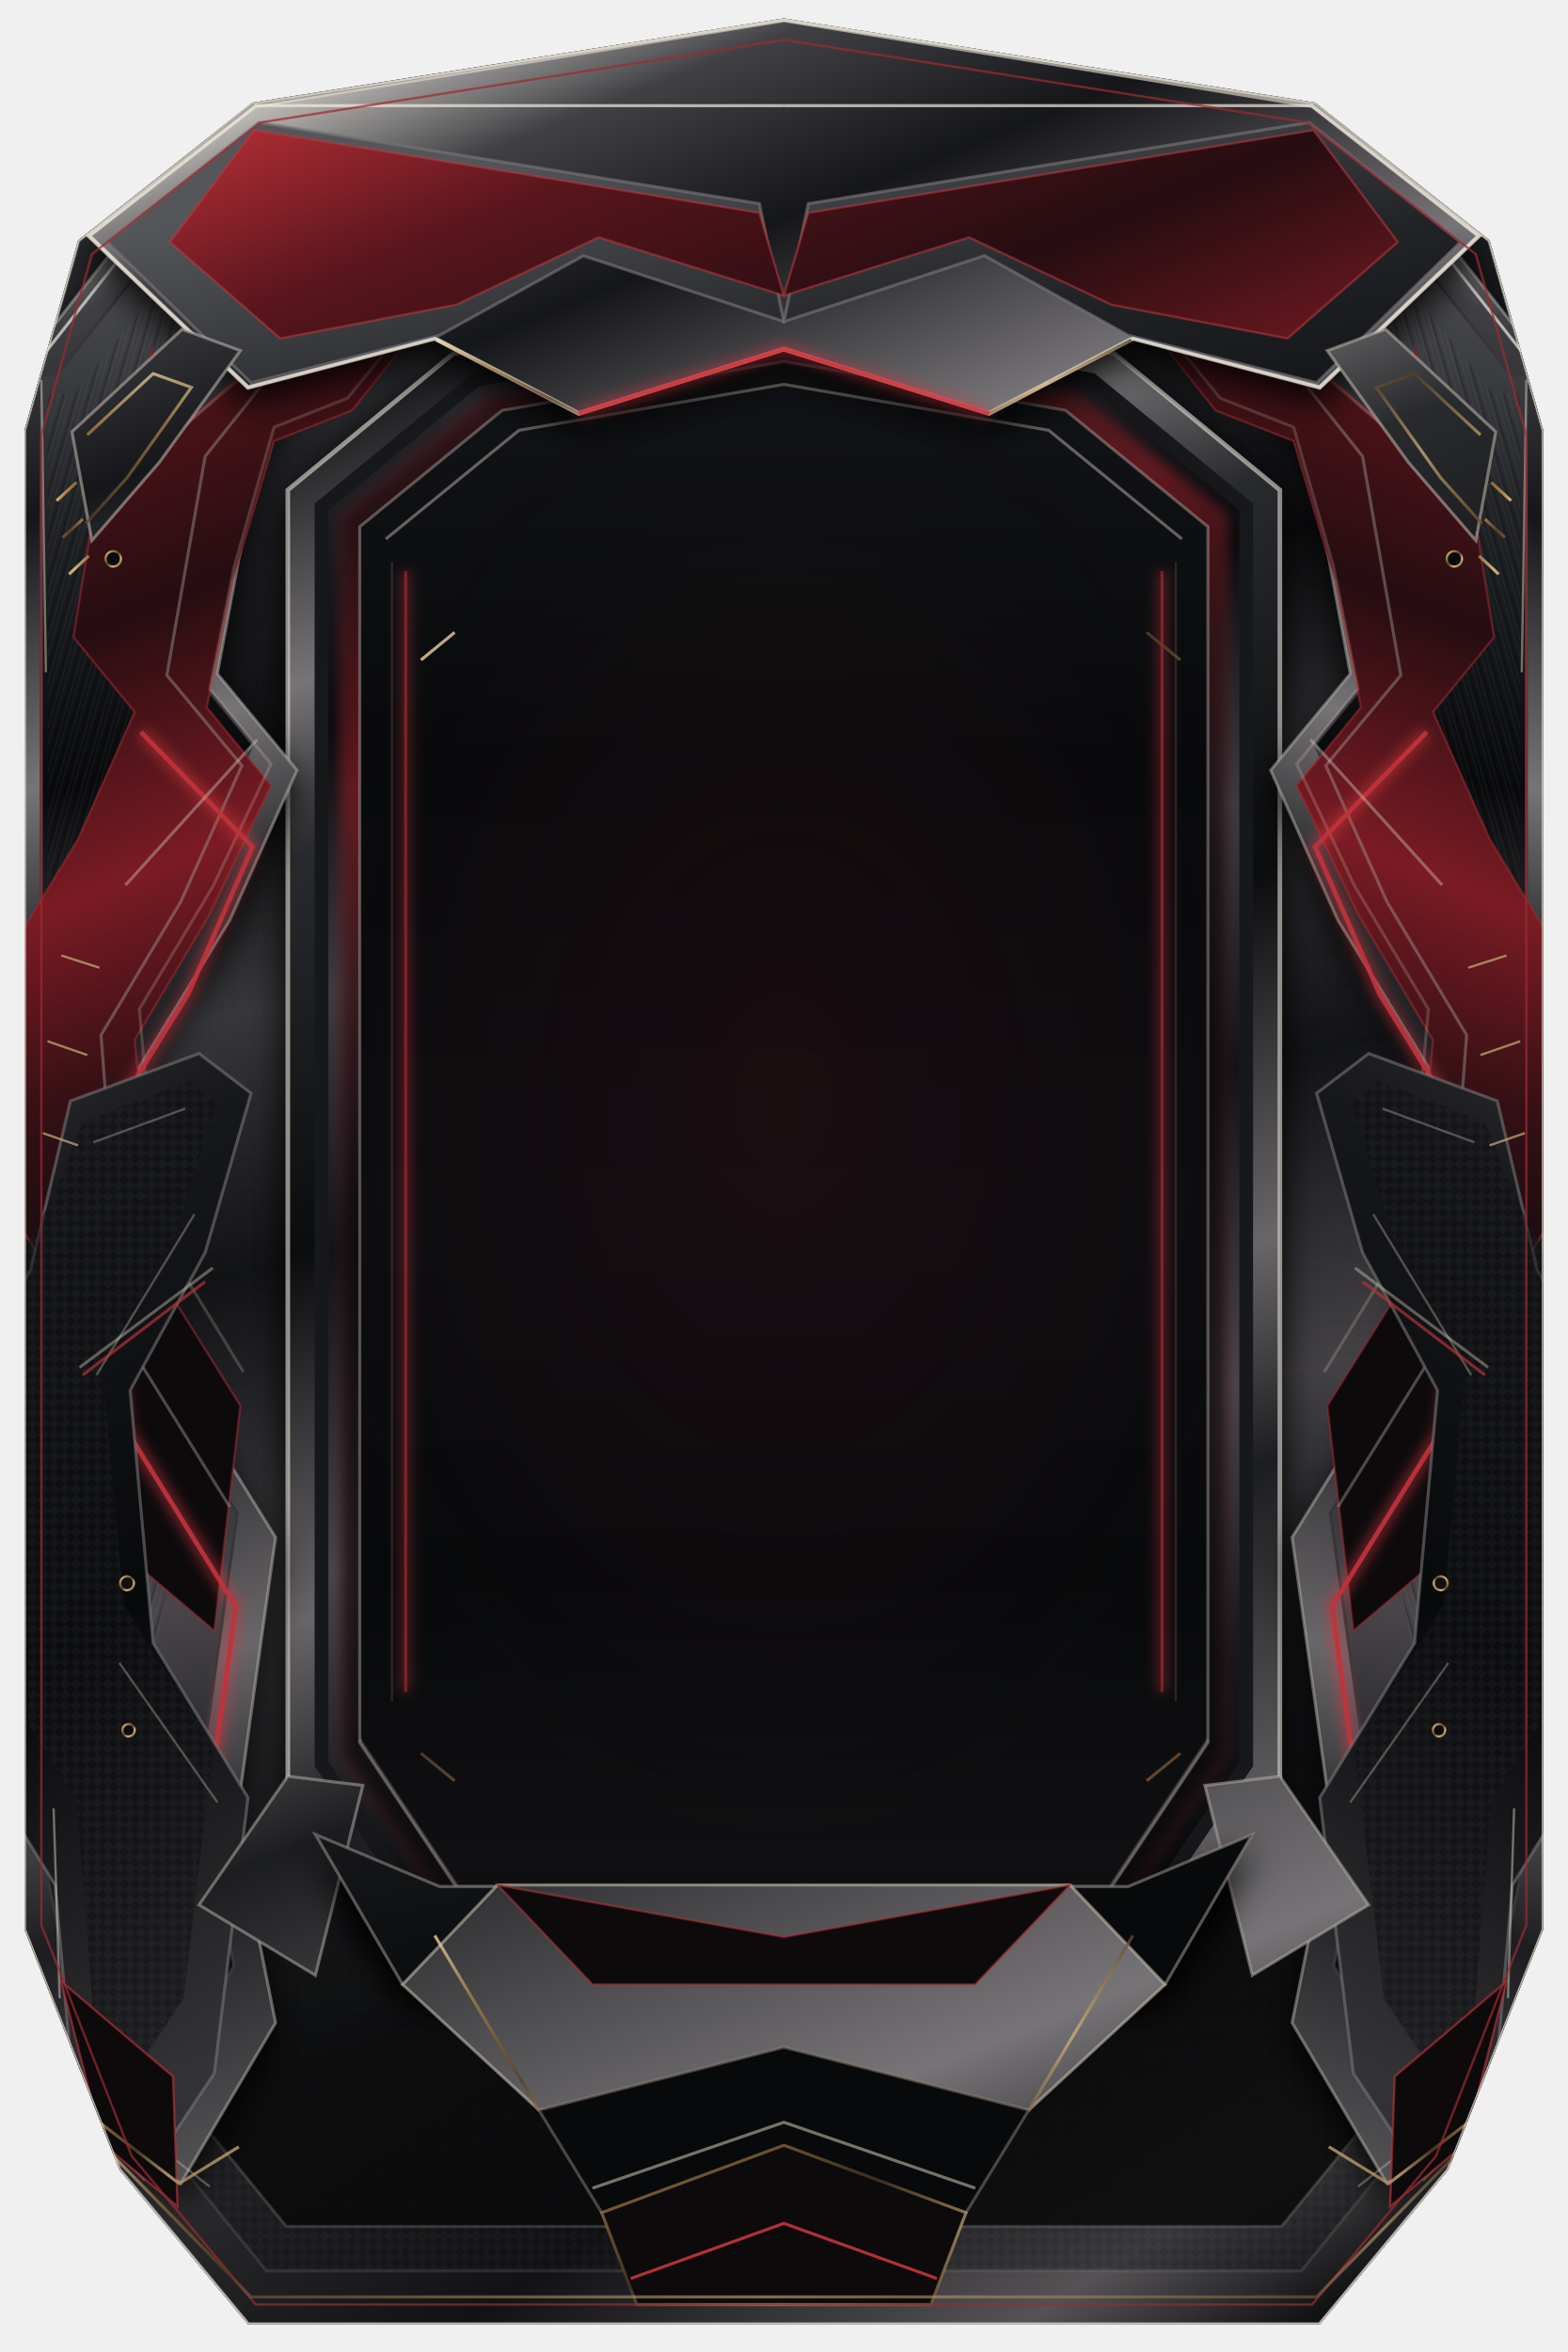
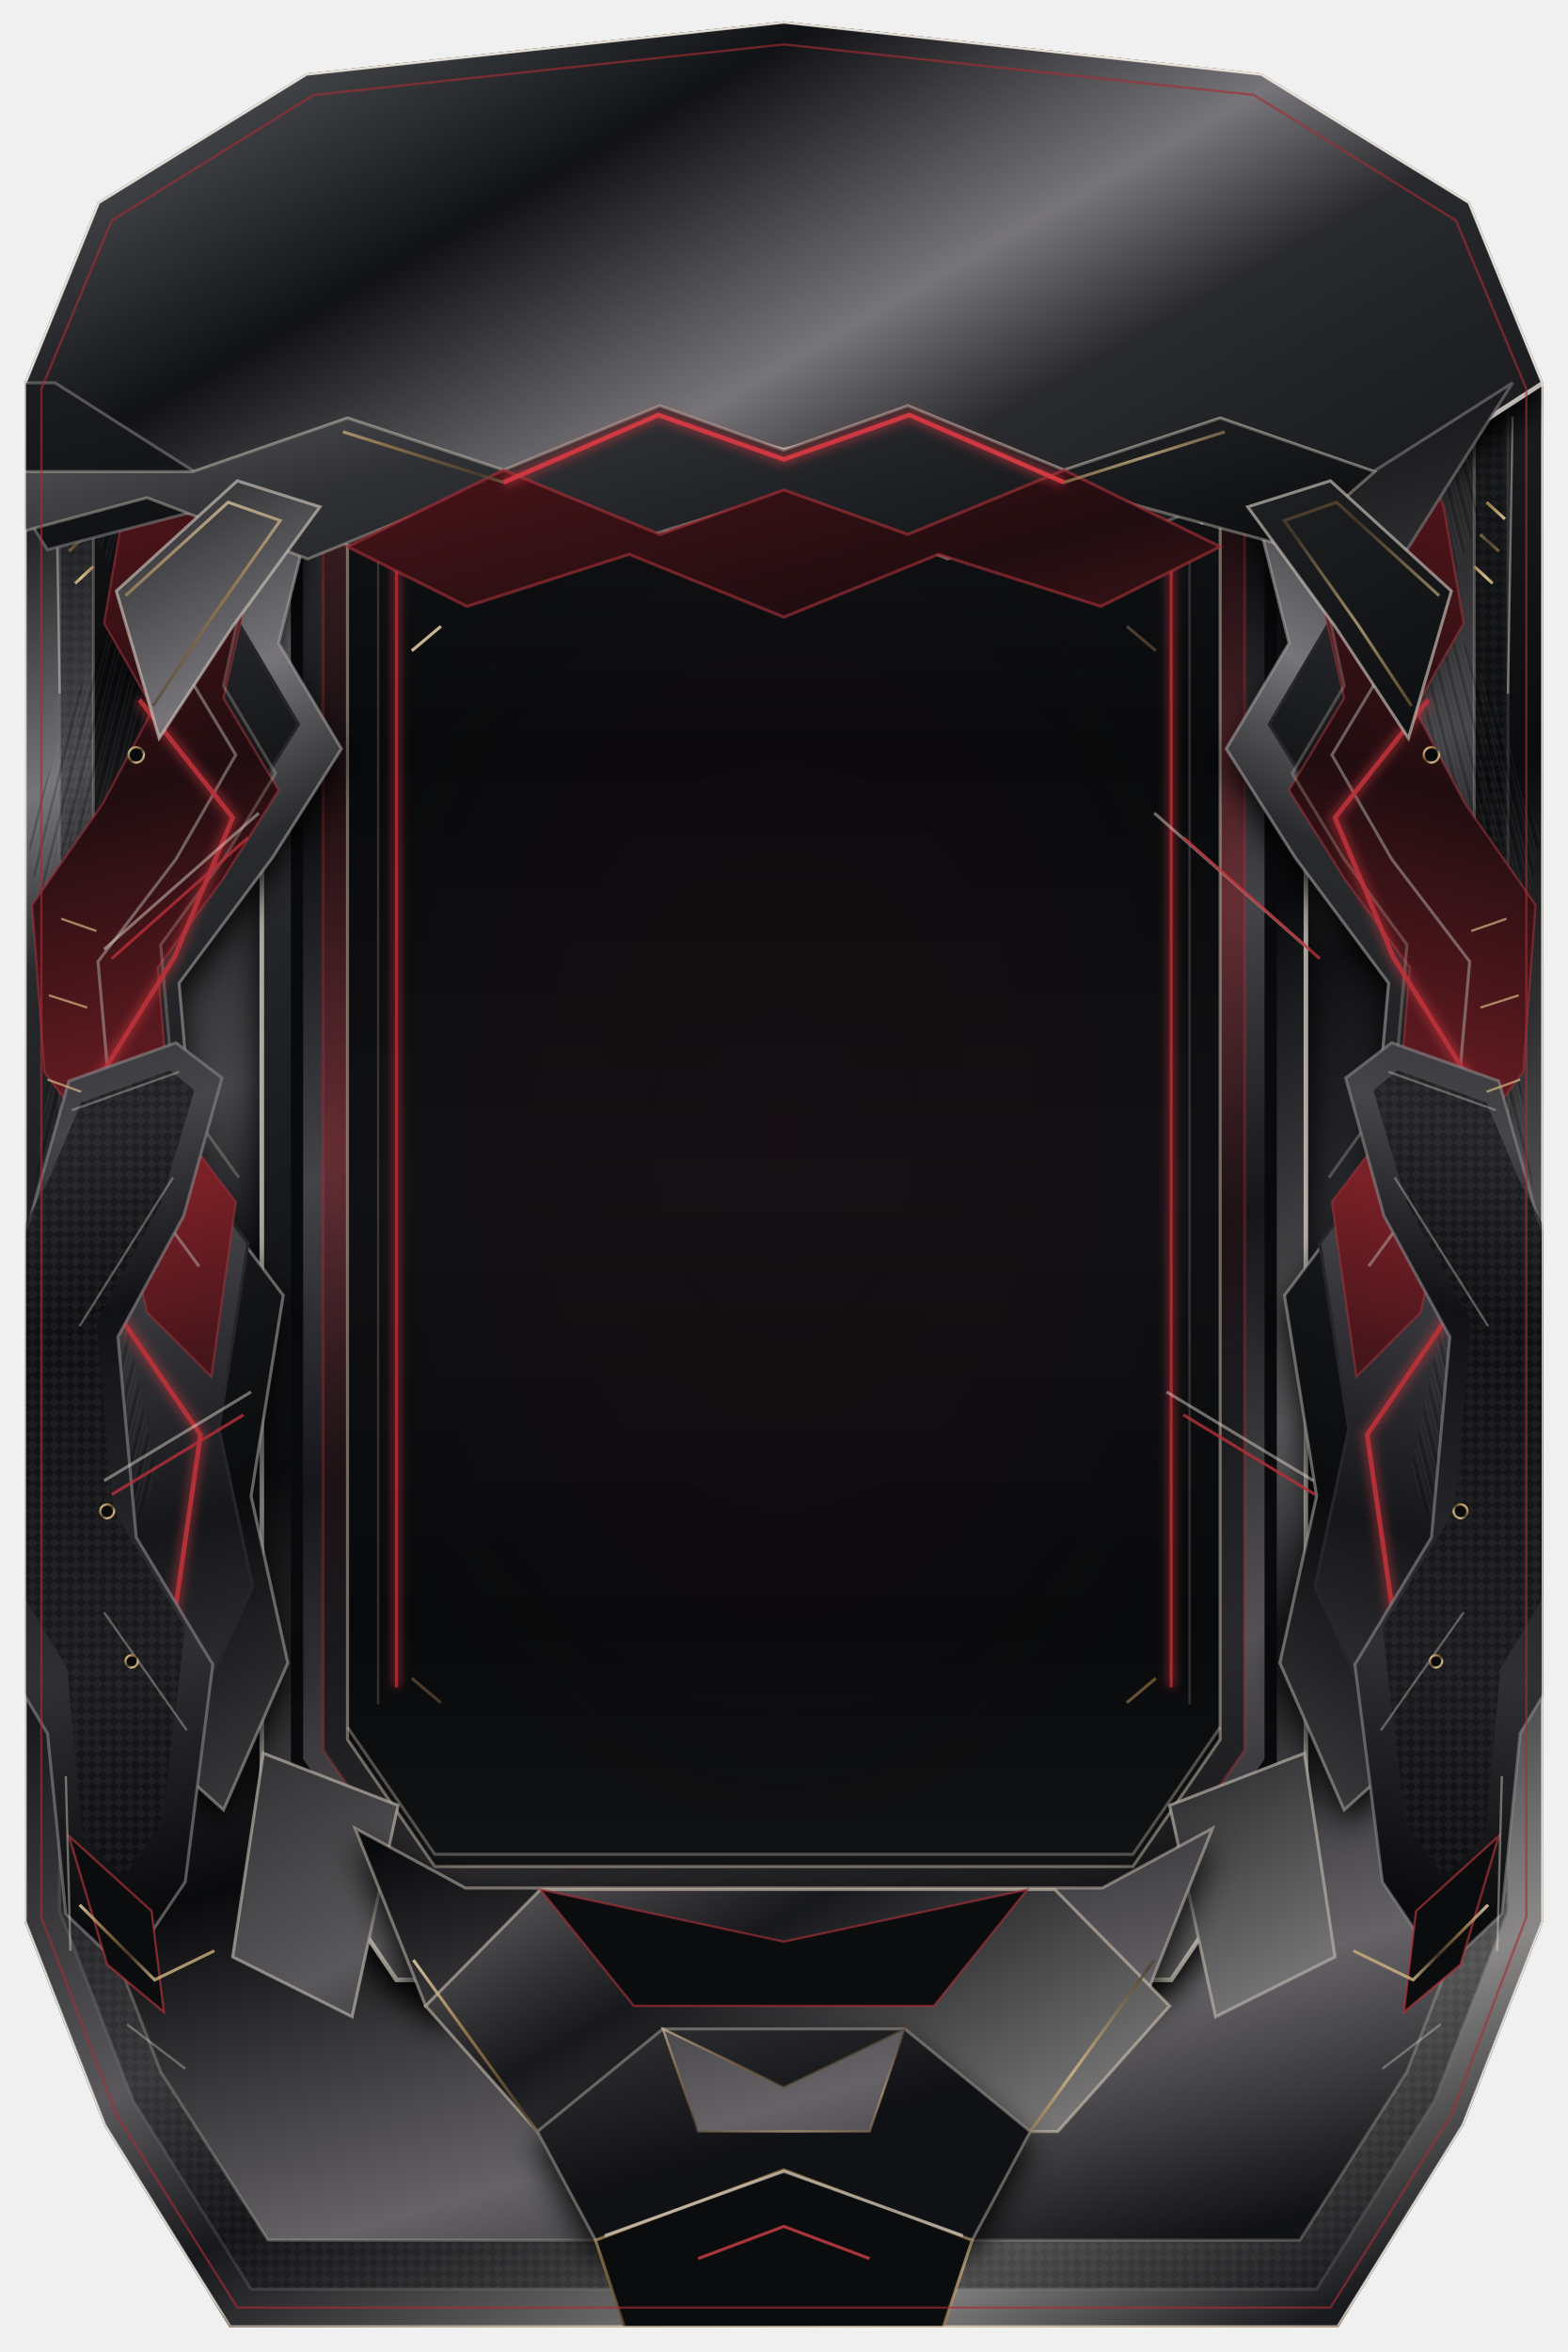
<svg xmlns="http://www.w3.org/2000/svg" width="1024" height="1536" viewBox="0 0 1024 1536" fill="none">
  <defs>
-     <linearGradient id="shell" x1="64" y1="68" x2="954" y2="1450" gradientUnits="userSpaceOnUse">
-       <stop stop-color="#707174" />
-       <stop offset=".045" stop-color="#292A2D" />
-       <stop offset=".12" stop-color="#101114" />
-       <stop offset=".22" stop-color="#454447" />
-       <stop offset=".36" stop-color="#17181B" />
-       <stop offset=".51" stop-color="#08090B" />
-       <stop offset=".68" stop-color="#343336" />
-       <stop offset=".82" stop-color="#111215" />
-       <stop offset=".94" stop-color="#555255" />
-       <stop offset="1" stop-color="#111214" />
+     <linearGradient id="outerSteel" x1="90" y1="40" x2="916" y2="1480" gradientUnits="userSpaceOnUse">
+       <stop stop-color="#D0CFCC" />
+       <stop offset=".035" stop-color="#424347" />
+       <stop offset=".12" stop-color="#111215" />
+       <stop offset=".23" stop-color="#777579" />
+       <stop offset=".29" stop-color="#292A2D" />
+       <stop offset=".51" stop-color="#0A0B0D" />
+       <stop offset=".69" stop-color="#5A585B" />
+       <stop offset=".76" stop-color="#17181B" />
+       <stop offset=".91" stop-color="#8B8988" />
+       <stop offset="1" stop-color="#1A1B1E" />
    </linearGradient>
-     <linearGradient id="chrome" x1="180" y1="64" x2="734" y2="1461" gradientUnits="userSpaceOnUse">
-       <stop stop-color="#C0BDB8" />
-       <stop offset=".055" stop-color="#414145" />
-       <stop offset=".13" stop-color="#151619" />
-       <stop offset=".24" stop-color="#777477" />
-       <stop offset=".31" stop-color="#292A2D" />
-       <stop offset=".47" stop-color="#0B0C0E" />
-       <stop offset=".62" stop-color="#696669" />
-       <stop offset=".71" stop-color="#1C1D20" />
-       <stop offset=".9" stop-color="#777477" />
-       <stop offset="1" stop-color="#17181B" />
+     <linearGradient id="blackChrome" x1="286" y1="70" x2="698" y2="1490" gradientUnits="userSpaceOnUse">
+       <stop stop-color="#65656A" />
+       <stop offset=".06" stop-color="#1C1D20" />
+       <stop offset=".2" stop-color="#090A0C" />
+       <stop offset=".39" stop-color="#464549" />
+       <stop offset=".47" stop-color="#111215" />
+       <stop offset=".62" stop-color="#303034" />
+       <stop offset=".73" stop-color="#090A0C" />
+       <stop offset=".89" stop-color="#666367" />
+       <stop offset="1" stop-color="#111215" />
    </linearGradient>
-     <linearGradient id="titanium" x1="184" y1="130" x2="428" y2="1300" gradientUnits="userSpaceOnUse">
-       <stop stop-color="#55565A" />
-       <stop offset=".14" stop-color="#222327" />
-       <stop offset=".29" stop-color="#090A0C" />
-       <stop offset=".43" stop-color="#3D3C40" />
-       <stop offset=".57" stop-color="#111215" />
-       <stop offset=".74" stop-color="#49464A" />
-       <stop offset=".88" stop-color="#16171A" />
-       <stop offset="1" stop-color="#08090A" />
+     <linearGradient id="titanium" x1="146" y1="180" x2="504" y2="1400" gradientUnits="userSpaceOnUse">
+       <stop stop-color="#6B6B6D" />
+       <stop offset=".12" stop-color="#303135" />
+       <stop offset=".28" stop-color="#0E0F11" />
+       <stop offset=".46" stop-color="#444348" />
+       <stop offset=".61" stop-color="#151619" />
+       <stop offset=".82" stop-color="#555256" />
+       <stop offset="1" stop-color="#101114" />
    </linearGradient>
-     <linearGradient id="enamel" x1="134" y1="102" x2="382" y2="720" gradientUnits="userSpaceOnUse">
-       <stop stop-color="#A62A32" />
-       <stop offset=".16" stop-color="#58151C" />
-       <stop offset=".39" stop-color="#260D11" />
-       <stop offset=".63" stop-color="#7B1B23" />
-       <stop offset=".81" stop-color="#341014" />
-       <stop offset="1" stop-color="#0D0A0C" />
+     <linearGradient id="crimson" x1="165" y1="112" x2="412" y2="1026" gradientUnits="userSpaceOnUse">
+       <stop stop-color="#A82C35" />
+       <stop offset=".14" stop-color="#5B171D" />
+       <stop offset=".39" stop-color="#210D10" />
+       <stop offset=".66" stop-color="#7B2027" />
+       <stop offset=".84" stop-color="#2C1014" />
+       <stop offset="1" stop-color="#0B0C0E" />
    </linearGradient>
-     <linearGradient id="brass" x1="0" y1="0" x2="1" y2="1">
-       <stop stop-color="#F1D9A7" />
-       <stop offset=".2" stop-color="#A98149" />
-       <stop offset=".48" stop-color="#554027" />
-       <stop offset=".74" stop-color="#D0B27A" />
-       <stop offset="1" stop-color="#6C4C2D" />
+     <linearGradient id="champagne" x1="0" y1="0" x2="1" y2="1">
+       <stop stop-color="#F5E0B3" />
+       <stop offset=".25" stop-color="#A7834F" />
+       <stop offset=".52" stop-color="#51402D" />
+       <stop offset=".77" stop-color="#D7BD89" />
+       <stop offset="1" stop-color="#735633" />
    </linearGradient>
-     <linearGradient id="glass" x1="512" y1="286" x2="512" y2="1240" gradientUnits="userSpaceOnUse">
-       <stop stop-color="#101215" />
-       <stop offset=".22" stop-color="#08090B" />
-       <stop offset=".54" stop-color="#0C0D10" />
-       <stop offset=".78" stop-color="#08090B" />
-       <stop offset="1" stop-color="#111114" />
+     <linearGradient id="insetGlass" x1="512" y1="300" x2="512" y2="1250" gradientUnits="userSpaceOnUse">
+       <stop stop-color="#111316" />
+       <stop offset=".2" stop-color="#08090B" />
+       <stop offset=".5" stop-color="#101114" />
+       <stop offset=".8" stop-color="#08090B" />
+       <stop offset="1" stop-color="#131416" />
    </linearGradient>
-     <radialGradient id="glassGlow" cx="0" cy="0" r="1" gradientTransform="matrix(0 520 -355 0 512 720)" gradientUnits="userSpaceOnUse">
-       <stop stop-color="#59131A" stop-opacity=".2" />
-       <stop offset=".62" stop-color="#311015" stop-opacity=".11" />
-       <stop offset="1" stop-color="#090A0C" stop-opacity="0" />
+     <radialGradient id="windowGlow" cx="0" cy="0" r="1" gradientTransform="matrix(0 490 -326 0 512 742)" gradientUnits="userSpaceOnUse">
+       <stop stop-color="#451216" stop-opacity=".13" />
+       <stop offset=".75" stop-color="#291014" stop-opacity=".07" />
+       <stop offset="1" stop-color="#08090B" stop-opacity="0" />
    </radialGradient>
-     <linearGradient id="redSeam" x1="0" y1="0" x2="1" y2="0">
-       <stop stop-color="#65151C" stop-opacity=".18" />
-       <stop offset=".5" stop-color="#D53B43" stop-opacity=".86" />
-       <stop offset="1" stop-color="#65151C" stop-opacity=".18" />
-     </linearGradient>
-     <pattern id="titaniumBrush" width="8" height="24" patternUnits="userSpaceOnUse" patternTransform="rotate(16)">
-       <rect width="8" height="24" fill="transparent" />
-       <path d="M1 0v24M4 0v24" stroke="#FFF" stroke-opacity=".065" stroke-width=".7" />
-       <path d="M7 0v24" stroke="#000" stroke-opacity=".34" stroke-width="1" />
+     <pattern id="brush" width="7" height="26" patternUnits="userSpaceOnUse" patternTransform="rotate(14)">
+       <rect width="7" height="26" fill="transparent" />
+       <path d="M1 0v26M3.5 0v26" stroke="#FFF" stroke-opacity=".075" stroke-width=".6" />
+       <path d="M6 0v26" stroke="#000" stroke-opacity=".38" stroke-width="1" />
    </pattern>
-     <pattern id="carbonWeave" width="10" height="10" patternUnits="userSpaceOnUse" patternTransform="rotate(45)">
+     <pattern id="weave" width="10" height="10" patternUnits="userSpaceOnUse" patternTransform="rotate(45)">
      <rect width="10" height="10" fill="#090A0C" />
-       <path d="M0 0h5v5H0zM5 5h5v5H5z" fill="#1A1B1E" />
+       <path d="M0 0h5v5H0zM5 5h5v5H5z" fill="#1D1E21" />
      <path d="M5 0h5v5H5zM0 5h5v5H0z" fill="#0E0F11" />
-       <path d="M0 0h10M0 5h10" stroke="#343438" stroke-opacity=".22" stroke-width=".6" />
    </pattern>
-     <filter id="depth" x="-30%" y="-25%" width="160%" height="160%" color-interpolation-filters="sRGB">
-       <feGaussianBlur in="SourceAlpha" stdDeviation="12" result="blur" />
-       <feOffset dy="11" result="offset" />
+     <filter id="lift" x="-30%" y="-30%" width="160%" height="170%" color-interpolation-filters="sRGB">
+       <feGaussianBlur in="SourceAlpha" stdDeviation="10" result="blur" />
+       <feOffset dy="10" result="offset" />
      <feFlood flood-color="#000" flood-opacity=".9" result="shade" />
      <feComposite in="shade" in2="offset" operator="in" result="shadow" />
      <feMerge>
        <feMergeNode in="shadow" />
        <feMergeNode in="SourceGraphic" />
      </feMerge>
    </filter>
-     <filter id="redBloom" x="-80%" y="-80%" width="260%" height="260%" color-interpolation-filters="sRGB">
-       <feGaussianBlur stdDeviation="4" />
-     </filter>
-     <filter id="wellShadow" x="-20%" y="-15%" width="140%" height="140%" color-interpolation-filters="sRGB">
-       <feGaussianBlur in="SourceAlpha" stdDeviation="16" result="blur" />
-       <feOffset dy="13" result="offset" />
-       <feFlood flood-color="#000" flood-opacity=".94" result="shade" />
+     <filter id="cavity" x="-15%" y="-12%" width="130%" height="140%" color-interpolation-filters="sRGB">
+       <feGaussianBlur in="SourceAlpha" stdDeviation="17" result="blur" />
+       <feOffset dy="15" result="offset" />
+       <feFlood flood-color="#000" flood-opacity=".98" result="shade" />
      <feComposite in="shade" in2="offset" operator="in" result="shadow" />
      <feMerge>
        <feMergeNode in="shadow" />
        <feMergeNode in="SourceGraphic" />
      </feMerge>
    </filter>
-     <clipPath id="silhouette">
-       <path d="M512 12 859 67 973 157 1008 281 1008 1260 946 1417 862 1518H162l-84-101-62-157V281l35-124L165 67 512 12Z" />
+     <filter id="seamGlow" x="-100%" y="-100%" width="300%" height="300%" color-interpolation-filters="sRGB">
+       <feGaussianBlur stdDeviation="3" />
+     </filter>
+     <clipPath id="cardShape">
+       <path d="M512 14 824 48 960 132 1008 250V1255l-52 133-82 132H150l-82-132-52-133V250l48-118 136-84 312-34Z" />
    </clipPath>
-     <g id="mechanicalRail">
-       <path d="M20 232 111 116 280 77 352 127 299 197 219 215 169 295 142 440 194 503 150 601 91 697 108 888 180 1004 154 1191 180 1321 118 1426 37 1361 8 1264V232Z" fill="url(#chrome)" stroke="#B4AFAB" stroke-opacity=".52" stroke-width="2" filter="url(#depth)" />
-       <path d="m37 245 88-111 143-32 49 32-45 49-76 18-54 75-27 149 50 61-40 89-56 91 16 210 70 112-25 179 23 117-47 79-55-45-24-110V245Z" fill="url(#titanium)" stroke="#36363A" stroke-width="2" />
-       <path d="m49 257 75-96 138-31-38 41-74 20-46 64-23 137 47 57-36 81-53 87 15 202 69 110-24 175 20 103-25 42-41-35-22-105V257Z" fill="url(#titaniumBrush)" opacity=".72" />
-       <path d="m110 287 81-72 96-19-57 72-51 20-27 91-17 83 42 51-40 84-49 82 14 151 55 88-17 147-46-39-24-135-56-89-14-170 51-84 37-83-40-49 15-92 37-96Z" fill="url(#enamel)" stroke="#9B2B32" stroke-opacity=".54" stroke-width="1.5" />
-       <path d="m116 282 77-66 83-16-49 60-48 19-26 91-16 80 40 49-38 80-48 80 13 147 55 90" stroke="#E5D5C2" stroke-opacity=".21" stroke-width="2" />
-       <path d="m103 259 91-78 119-26-34 48-90 26-55 69-25 143 49 59-40 89-52 87 15 197 69 111" stroke="#A5A0A0" stroke-opacity=".42" stroke-width="2" />
-       <path d="m105 260 88-77 117-28" stroke="url(#brass)" stroke-opacity=".8" stroke-width="2" />
-       <path d="m92 478 73 75-42 96-58 94 17 190 72 116-25 183" stroke="#B82E37" stroke-opacity=".92" stroke-width="3" />
-       <path d="m92 478 73 75-42 96-58 94 17 190 72 116-25 183" stroke="#D13A42" stroke-opacity=".52" stroke-width="8" filter="url(#redBloom)" />
-       <path d="m46 719 84-31 34 26-30 104-49 90 15 165 62 101-22 180-46 69-45-45-13-147-61-99-17-191 62-112Z" fill="url(#shell)" stroke="#777477" stroke-opacity=".6" stroke-width="2" />
-       <path d="m54 733 70-27 17 15-27 87-47 87 14 153 58 95-19 162-28 42-31-31-11-139-58-94-16-195 58-105Z" fill="url(#carbonWeave)" opacity=".58" />
-       <path d="m61 746 60-22m-58 174 64-105m-49 293 64 91m-46 219 41 32" stroke="#E7E0D6" stroke-opacity=".3" stroke-width="1.5" />
-       <path d="m40 1294 73 62 3 85-49-41-27-106Z" fill="url(#enamel)" stroke="#B33139" stroke-opacity=".66" stroke-width="1.5" />
-       <path d="m25 236 86-109 169-39" stroke="#F2EEE7" stroke-opacity=".68" stroke-width="2" />
-       <path d="m27 248 3 191m5 742 4 124" stroke="#F3E6D3" stroke-opacity=".43" stroke-width="1.5" />
-       <path d="m37 327 13-12m-9 36 13-12m-9 36 13-12" stroke="url(#brass)" stroke-width="2" />
-       <path d="m40 624 25 8m-34 48 26 9m-29 51 23 8" stroke="#CBB17D" stroke-opacity=".7" stroke-width="1.5" />
-       <circle cx="75" cy="279" r="5" fill="#101114" stroke="url(#brass)" stroke-width="1.5" />
-       <circle cx="83" cy="1034" r="4.5" fill="#101114" stroke="url(#brass)" stroke-width="1.5" />
-       <path d="m48 1373 69 53 39-24" stroke="url(#brass)" stroke-opacity=".8" stroke-width="2" />
+     <g id="shoulder">
+       <path d="M35 254 115 132 275 91 352 143 326 223 251 245 210 308 182 420 223 489 178 560 117 642 128 770 185 846 164 977 188 1086 146 1182 94 1135 68 1045 43 905 58 773 37 651 73 548 112 472 85 407 100 313 35 254Z" fill="url(#outerSteel)" stroke="#A5A1A0" stroke-opacity=".58" stroke-width="2" filter="url(#lift)" />
+       <path d="m48 260 80-112 141-37 55 37-25 57-70 24-47 70-26 108 39 66-41 66-56 75 10 126 54 72-19 121 22 103-34 76-30-29-22-79-24-138 15-130-20-116 33-94 36-70-27-64 14-83-58-61Z" fill="url(#titanium)" stroke="#252629" stroke-width="2" />
+       <path d="m59 272 72-101 132-35-37 43-67 23-43 63-22 101 36 61-38 62-54 72 9 120 54 71-18 115 20 96-20 45-20-20-19-74-22-133 14-124-18-111 29-86 34-66-25-60 13-78-50-53Z" fill="url(#brush)" opacity=".68" />
+       <path d="m111 311 76-65 82-24-46 61-42 21-22 94-13 58 36 60-37 59-42 57 8 96 43 57-16 114-42-42-20-94-47-63-8-109 46-66 33-62-32-56 13-76 31-80Z" fill="url(#crimson)" stroke="#9A3239" stroke-opacity=".58" stroke-width="1.5" />
+       <path d="m118 309 70-60 75-20-40 53-44 21-21 89-12 56 34 57-34 56-41 56 8 92 43 60" stroke="#E4D7C7" stroke-opacity=".25" stroke-width="2" />
+       <path d="m103 281 89-76 102-26-30 46-77 25-49 69-23 109 39 65-39 68-51 67 11 124 55 75" stroke="#B8B5B2" stroke-opacity=".48" stroke-width="2" />
+       <path d="m105 282 85-74 99-27" stroke="url(#champagne)" stroke-opacity=".82" stroke-width="2" />
+       <path d="m91 457 61 77-38 91-51 82 12 148 56 82-21 145" stroke="#B32D35" stroke-opacity=".92" stroke-width="3" />
+       <path d="m91 457 61 77-38 91-51 82 12 148 56 82-21 145" stroke="#C93942" stroke-opacity=".42" stroke-width="8" filter="url(#seamGlow)" />
+       <path d="m45 706 70-25 30 23-25 90-43 79 12 131 50 83-18 142-39 58-39-37-12-118-50-83-14-154 52-97Z" fill="url(#blackChrome)" stroke="#888487" stroke-opacity=".62" stroke-width="2" />
+       <path d="m53 720 58-21 16 13-22 74-42 77 11 123 47 77-15 127-25 36-27-25-10-111-47-79-13-151 48-90Z" fill="url(#weave)" opacity=".62" />
+       <path d="m47 725 70-25m-65 166 61-97m-45 284 54 77m-39 192 38 29" stroke="#EAE4DB" stroke-opacity=".34" stroke-width="1.5" />
+       <path d="m45 1199 54 49 8 66-37-31-25-84Z" fill="url(#crimson)" stroke="#B6353B" stroke-opacity=".65" stroke-width="1.5" />
+       <path d="m39 258 77-117 158-43" stroke="#F5F0E8" stroke-opacity=".75" stroke-width="2" />
+       <path d="m36 272 3 181m4 707 3 114" stroke="#E4DACE" stroke-opacity=".44" stroke-width="1.5" />
+       <path d="m41 339 12-11m-8 32 12-11m-8 32 12-11" stroke="url(#champagne)" stroke-width="2" />
+       <path d="m40 600 23 8m-31 42 25 8m-26 47 22 8" stroke="#D2B784" stroke-opacity=".7" stroke-width="1.5" />
+       <circle cx="78" cy="293" r="5" fill="#090A0C" stroke="url(#champagne)" stroke-width="1.5" />
+       <circle cx="70" cy="987" r="4.5" fill="#090A0C" stroke="url(#champagne)" stroke-width="1.5" />
+       <path d="m52 1244 49 49 39-19" stroke="url(#champagne)" stroke-opacity=".8" stroke-width="2" />
    </g>
  </defs>
-   <g clip-path="url(#silhouette)">
+   <g clip-path="url(#cardShape)">
    <rect width="1024" height="1536" fill="#070809" />
-     <path d="M512 12 859 67 973 157 1008 281V1260l-62 157-84 101H162l-84-101-62-157V281l35-124L165 67 512 12Z" fill="url(#shell)" stroke="#D5D0C8" stroke-opacity=".46" stroke-width="3" />
-     <path d="M512 35 844 88 950 173 981 288V1247l-57 145-74 91H174l-74-91-57-145V288l31-115 106-85 332-53Z" fill="url(#carbonWeave)" opacity=".42" stroke="#8A8580" stroke-opacity=".5" stroke-width="2" />
-     <path d="M512 48 826 99 930 181 958 296V1233l-55 140-66 81H187l-66-81-55-140V296l28-115 104-82 314-51Z" fill="url(#titanium)" opacity=".83" stroke="#C9C3B9" stroke-opacity=".24" stroke-width="2" />
-     <path d="M512 188 716 225 819 308V1172l-79 112H284l-79-112V308l103-83 204-37Z" fill="#030405" opacity=".94" filter="url(#wellShadow)" />
-     <path d="M512 194 728 231 836 320V1164l-87 131H275l-87-131V320l108-89 216-37Z" fill="url(#chrome)" stroke="#D7D1C8" stroke-opacity=".66" stroke-width="3" filter="url(#depth)" />
-     <path d="M512 213 713 248 814 331V1152l-75 111H285l-75-111V331l101-83 201-35Z" fill="url(#titanium)" stroke="#17181B" stroke-width="9" />
-     <path d="M512 225 705 259 801 337V1145l-69 102H292l-69-102V337l96-78 193-34Z" fill="url(#enamel)" opacity=".74" stroke="#9B2932" stroke-opacity=".62" stroke-width="2" filter="url(#redBloom)" />
-     <path d="M512 236 696 268 789 344V1138l-64 96H299l-64-96V344l93-76 184-32Z" fill="url(#glass)" stroke="#D1C7B8" stroke-opacity=".38" stroke-width="2" />
-     <path d="M512 236 696 268 789 344V1138l-64 96H299l-64-96V344l93-76 184-32Z" fill="url(#glassGlow)" />
-     <path d="m252 352 87-71 173-30 173 30 87 71" stroke="#F0E9DC" stroke-opacity=".38" stroke-width="2" />
-     <path d="m235 1136 64 96h426l64-96" stroke="#C1B8AA" stroke-opacity=".26" stroke-width="2" />
-     <path d="M256 367V1111m512-744V1111" stroke="#D3C8B8" stroke-opacity=".14" stroke-width="1.5" />
-     <path d="M265 373V1105m494-732V1105" stroke="#8E222A" stroke-opacity=".72" stroke-width="2" />
-     <path d="M265 373V1105m494-732V1105" stroke="#D33B43" stroke-opacity=".4" stroke-width="6" filter="url(#redBloom)" />
-     <path d="m275 431 22-18m-22 732 22 18m452-750 22 18m-22 732 22-18" stroke="url(#brass)" stroke-opacity=".8" stroke-width="2" />
+     <path d="M512 14 824 48 960 132 1008 250V1255l-52 133-82 132H150l-82-132-52-133V250l48-118 136-84 312-34Z" fill="url(#outerSteel)" stroke="#D3D0CA" stroke-opacity=".68" stroke-width="3" />
+     <path d="M512 34 810 66 943 147 985 258V1248l-48 124-77 123H164l-77-123-48-124V258l42-111 133-81 298-32Z" fill="url(#weave)" opacity=".46" stroke="#888487" stroke-opacity=".52" stroke-width="2" />
+     <path d="M512 50 793 80 923 158 963 267V1239l-44 114-70 110H175l-70-110-44-114V267l40-109 129-78 282-30Z" fill="url(#blackChrome)" stroke="#D0CAC0" stroke-opacity=".28" stroke-width="2" />
+     <path d="M512 196 714 222 832 303V1165l-75 109H267l-75-109V303l118-81 202-26Z" fill="#000" opacity=".92" filter="url(#cavity)" />
+     <path d="M512 187 730 217 853 302V1163l-88 130H259l-88-130V302l123-85 218-30Z" fill="url(#outerSteel)" stroke="#E5DED3" stroke-opacity=".72" stroke-width="3" filter="url(#lift)" />
+     <path d="M512 209 716 237 830 315V1150l-72 105H266l-72-105V315l114-78 204-28Z" fill="url(#titanium)" stroke="#090A0C" stroke-width="8" />
+     <path d="M512 222 703 248 813 323V1143l-64 93H275l-64-93V323l110-75 191-26Z" fill="url(#crimson)" opacity=".6" stroke="#B4323A" stroke-opacity=".52" stroke-width="2" />
+     <path d="M512 236 692 261 797 332V1136l-57 83H284l-57-83V332l105-71 180-25Z" fill="url(#insetGlass)" stroke="#C4B9A8" stroke-opacity=".52" stroke-width="2" />
+     <path d="M512 236 692 261 797 332V1136l-57 83H284l-57-83V332l105-71 180-25Z" fill="url(#windowGlow)" />
+     <path d="m238 342 94-64 180-25 180 25 94 64" stroke="#F5F0E7" stroke-opacity=".52" stroke-width="2" />
+     <path d="m227 1128 57 83h456l57-83" stroke="#D8CDBD" stroke-opacity=".34" stroke-width="2" />
+     <path d="M247 354v759m530-759v759" stroke="#F4E9D8" stroke-opacity=".17" stroke-width="1.5" />
+     <path d="M259 366v736m506-736v736" stroke="#AA2932" stroke-opacity=".82" stroke-width="2" />
+     <path d="M259 366v736m506-736v736" stroke="#D23A42" stroke-opacity=".42" stroke-width="6" filter="url(#seamGlow)" />
+     <path d="m269 425 19-16m-19 687 19 16m448-703 19 16m-19 687 19-16" stroke="url(#champagne)" stroke-opacity=".82" stroke-width="2" />
    <g>
-       <use href="#mechanicalRail" />
-       <use href="#mechanicalRail" transform="translate(1024 0) scale(-1 1)" />
+       <use href="#shoulder" />
+       <use href="#shoulder" transform="translate(1024 0) scale(-1 1)" />
    </g>
-     <path d="M512 13 857 69 966 154 862 253 740 221 646 270 512 228 378 270 284 221 162 253 58 154 167 69 512 13Z" fill="url(#chrome)" stroke="#E0D9CC" stroke-opacity=".64" stroke-width="3" filter="url(#depth)" />
-     <path d="m70 158 99-78 327 53 16 77-131-43-94 52-123 31-94-92Z" fill="url(#titanium)" stroke="#777477" stroke-opacity=".65" stroke-width="2" />
-     <path d="m954 158-99-78-327 53-16 77 131-43 94 52 123 31 94-92Z" fill="url(#titanium)" stroke="#777477" stroke-opacity=".65" stroke-width="2" />
-     <path d="m166 85 330 54 16 54-121-38-93 44-115 22-72-63 55-73Z" fill="url(#enamel)" stroke="#BD3A40" stroke-opacity=".54" stroke-width="1.5" />
-     <path d="m858 85-330 54-16 54 121-38 93 44 115 22 72-63-55-73Z" fill="url(#enamel)" stroke="#BD3A40" stroke-opacity=".54" stroke-width="1.5" />
-     <path d="M512 69 167 69 58 154 162 253 284 221 378 270 512 228" stroke="#F1EBE1" stroke-opacity=".7" stroke-width="2" />
-     <path d="M512 69 857 69 966 154 862 253 740 221 646 270 512 228" stroke="#F1EBE1" stroke-opacity=".7" stroke-width="2" />
-     <path d="m285 222 93 48 134-42 134 42 93-48" stroke="url(#brass)" stroke-opacity=".84" stroke-width="2" />
-     <path d="m378 270 134-42 134 42" stroke="#D33A42" stroke-opacity=".88" stroke-width="3" />
-     <path d="m378 270 134-42 134 42" stroke="#D33A42" stroke-opacity=".44" stroke-width="8" filter="url(#redBloom)" />
-     <path d="M512 115v110" stroke="url(#brass)" stroke-opacity=".7" stroke-width="1.5" />
-     <path d="m188 1160 49 6-31 124-76-46 58-84Zm648 0-49 6 31 124 76-46-58-84Z" fill="url(#chrome)" stroke="#B8B1A7" stroke-opacity=".52" stroke-width="2" />
-     <path d="m206 1198 81 34h450l81-34-57 98H263l-57-98Z" fill="url(#titanium)" stroke="#8C8580" stroke-opacity=".62" stroke-width="2" filter="url(#depth)" />
-     <path d="m263 1296 62-65h374l62 65-89 82H352l-89-82Z" fill="url(#chrome)" stroke="#CEC3AF" stroke-opacity=".56" stroke-width="2" />
-     <path d="m325 1231 187 34 187-34-62 65H387l-62-65Z" fill="url(#enamel)" stroke="#AC343A" stroke-opacity=".58" stroke-width="1.5" />
-     <path d="m352 1378 160-41 160 41-41 67H393l-41-67Z" fill="url(#titanium)" stroke="#887D72" stroke-opacity=".52" stroke-width="2" />
-     <path d="m393 1445 119-44 119 44-23 60H416l-23-60Z" fill="url(#enamel)" stroke="url(#brass)" stroke-opacity=".66" stroke-width="2" />
-     <path d="m284 1264 68 114m388-114-68 114" stroke="url(#brass)" stroke-opacity=".78" stroke-width="2" />
-     <path d="m387 1429 125-43 125 43" stroke="#F1E5D2" stroke-opacity=".48" stroke-width="2" />
-     <path d="m412 1488 100-36 100 36" stroke="#DA3A42" stroke-opacity=".8" stroke-width="2" />
-     <path d="m47 282 72-67 38 14-53 73-44 51-13-71Zm930 0-72-67-38 14 53 73 44 51 13-71Z" fill="url(#chrome)" stroke="#B5AEA4" stroke-opacity=".6" stroke-width="2" />
-     <path d="m57 284 43-40 25 9-42 59-27 30m911-58-43-40-25 9 42 59 27 30" stroke="url(#brass)" stroke-opacity=".76" stroke-width="2" />
-     <path d="m82 578 86-95m774 95-86-95M52 893l87-65m833 65-87-65" stroke="#D0C7BA" stroke-opacity=".42" stroke-width="2" />
-     <path d="m54 898 80-61m836 61-80-61" stroke="#B8323A" stroke-opacity=".68" stroke-width="2" />
-     <circle cx="74" cy="365" r="5" fill="#090A0B" stroke="url(#brass)" stroke-width="1.5" />
-     <circle cx="950" cy="365" r="5" fill="#090A0B" stroke="url(#brass)" stroke-width="1.5" />
-     <circle cx="84" cy="1130" r="4" fill="#090A0B" stroke="url(#brass)" stroke-width="1.5" />
-     <circle cx="940" cy="1130" r="4" fill="#090A0B" stroke="url(#brass)" stroke-width="1.5" />
-     <path d="M512 13 859 67 973 157 1008 281V1260l-62 157-84 101H162l-84-101-62-157V281l35-124L165 67 512 13Z" stroke="#ECE4D8" stroke-opacity=".7" stroke-width="2" />
-     <path d="M512 26 854 80 964 166 997 284V1257l-59 151-81 97H167l-81-97-59-151V284l33-118 110-86 342-54Z" stroke="#9C2A31" stroke-opacity=".72" stroke-width="1.5" />
-     <path d="m70 1404 94 96h696l94-96" stroke="url(#brass)" stroke-opacity=".58" stroke-width="2" />
+     <path d="M512 14 824 48 960 132 1008 250 903 318 797 281 699 316 602 271 512 294 422 271 325 316 227 281 121 318 16 250 64 132 200 48 512 14Z" fill="url(#outerSteel)" stroke="#EEE8DF" stroke-opacity=".78" stroke-width="3" filter="url(#lift)" />
+     <path d="m36 250 91 58 100-35 102 34 102-42 81 29 81-29 102 42 102-34 100 35 91-58-69 109-123-32-102 40-101-43-118 34-118-34-101 43-102-40-123 32-69-109Z" fill="url(#blackChrome)" stroke="#777579" stroke-opacity=".64" stroke-width="2" />
+     <path d="m126 308 101-35 102 34 102-42 81 29 81-29 102 42 102-34 101 35-56 49-118-32-105 40-105-43-104 32-104-32-105 43-105-40-118 32-56-49Z" fill="url(#titanium)" stroke="#C5BBAE" stroke-opacity=".44" stroke-width="2" />
+     <path d="m227 357 102-50 102 42 81-29 81 29 102-42 102 50-78 39-106-34-101 41-101-41-106 34-78-39Z" fill="url(#crimson)" stroke="#A83138" stroke-opacity=".62" stroke-width="2" />
+     <path d="m224 282 105 33 101-44 82 29 82-29 101 44 105-33" stroke="url(#champagne)" stroke-opacity=".74" stroke-width="2" />
+     <path d="m329 315 101-44 82 29 82-29 101 44" stroke="#D53841" stroke-opacity=".92" stroke-width="3" />
+     <path d="m329 315 101-44 82 29 82-29 101 44" stroke="#D53841" stroke-opacity=".42" stroke-width="8" filter="url(#seamGlow)" />
+     <path d="M512 114v153" stroke="url(#champagne)" stroke-opacity=".76" stroke-width="2" />
+     <path d="m172 1145 88 34-30 138-78-39 20-133Zm680 0-88 34 30 138 78-39-20-133Z" fill="url(#outerSteel)" stroke="#B5AEA5" stroke-opacity=".7" stroke-width="2" />
+     <path d="m232 1194 72 39h416l72-39-46 116H278l-46-116Z" fill="url(#blackChrome)" stroke="#D1C7B9" stroke-opacity=".5" stroke-width="2" filter="url(#lift)" />
+     <path d="m278 1310 75-76h336l75 76-73 82H351l-73-82Z" fill="url(#outerSteel)" stroke="#D9CEBC" stroke-opacity=".54" stroke-width="2" />
+     <path d="m353 1234 159 34 159-34-61 76H414l-61-76Z" fill="url(#crimson)" stroke="#A63038" stroke-opacity=".65" stroke-width="1.5" />
+     <path d="m351 1392 82-67h158l82 67-38 71H389l-38-71Z" fill="url(#titanium)" stroke="#8F8984" stroke-opacity=".64" stroke-width="2" filter="url(#lift)" />
+     <path d="m433 1325 79 38 79-38-23 67H456l-23-67Z" fill="url(#blackChrome)" stroke="url(#champagne)" stroke-opacity=".56" stroke-width="1.5" />
+     <path d="m389 1463 123-46 123 46-23 69H412l-23-69Z" fill="url(#crimson)" stroke="url(#champagne)" stroke-opacity=".7" stroke-width="2" />
+     <path d="m395 1460 117-42 117 42" stroke="#F2EBDD" stroke-opacity=".58" stroke-width="2" />
+     <path d="m456 1475 56-21 56 21" stroke="#D64047" stroke-opacity=".78" stroke-width="2" />
+     <path d="m270 1280 81 112m403-112-81 112" stroke="url(#champagne)" stroke-opacity=".8" stroke-width="2" />
+     <path d="m76 386 79-72 54 17-57 78-48 73-28-96Zm872 0-79-72-54 17 57 78 48 73 28-96Z" fill="url(#outerSteel)" stroke="#C9C2B8" stroke-opacity=".66" stroke-width="2" />
+     <path d="m82 389 67-61 34 12-48 68-35 53m840-72-67-61-34 12 48 68 35 53" stroke="url(#champagne)" stroke-opacity=".7" stroke-width="2" />
+     <path d="m68 620 101-89m686 89-101-89m-686 436 96-58m694 58-96-58" stroke="#E6DFD4" stroke-opacity=".46" stroke-width="2" />
+     <path d="m73 626 89-79m700 79-89-79m-700 429 86-52m700 52-86-52" stroke="#B82F37" stroke-opacity=".8" stroke-width="2" />
+     <circle cx="89" cy="493" r="5" fill="#08090A" stroke="url(#champagne)" stroke-width="1.5" />
+     <circle cx="935" cy="493" r="5" fill="#08090A" stroke="url(#champagne)" stroke-width="1.5" />
+     <circle cx="86" cy="1085" r="4" fill="#08090A" stroke="url(#champagne)" stroke-width="1.5" />
+     <circle cx="938" cy="1085" r="4" fill="#08090A" stroke="url(#champagne)" stroke-width="1.5" />
+     <path d="M512 14 824 48 960 132 1008 250V1255l-52 133-82 132H150l-82-132-52-133V250l48-118 136-84 312-34Z" stroke="#F2ECE2" stroke-opacity=".82" stroke-width="2" />
+     <path d="M512 29 819 62 951 144 997 254V1252l-49 129-79 126H155l-79-126-49-129V254l46-110 132-82 307-33Z" stroke="#A72C34" stroke-opacity=".62" stroke-width="1.5" />
+     <path d="m52 1376 98 144h724l98-144" stroke="url(#champagne)" stroke-opacity=".6" stroke-width="2" />
  </g>
</svg>
